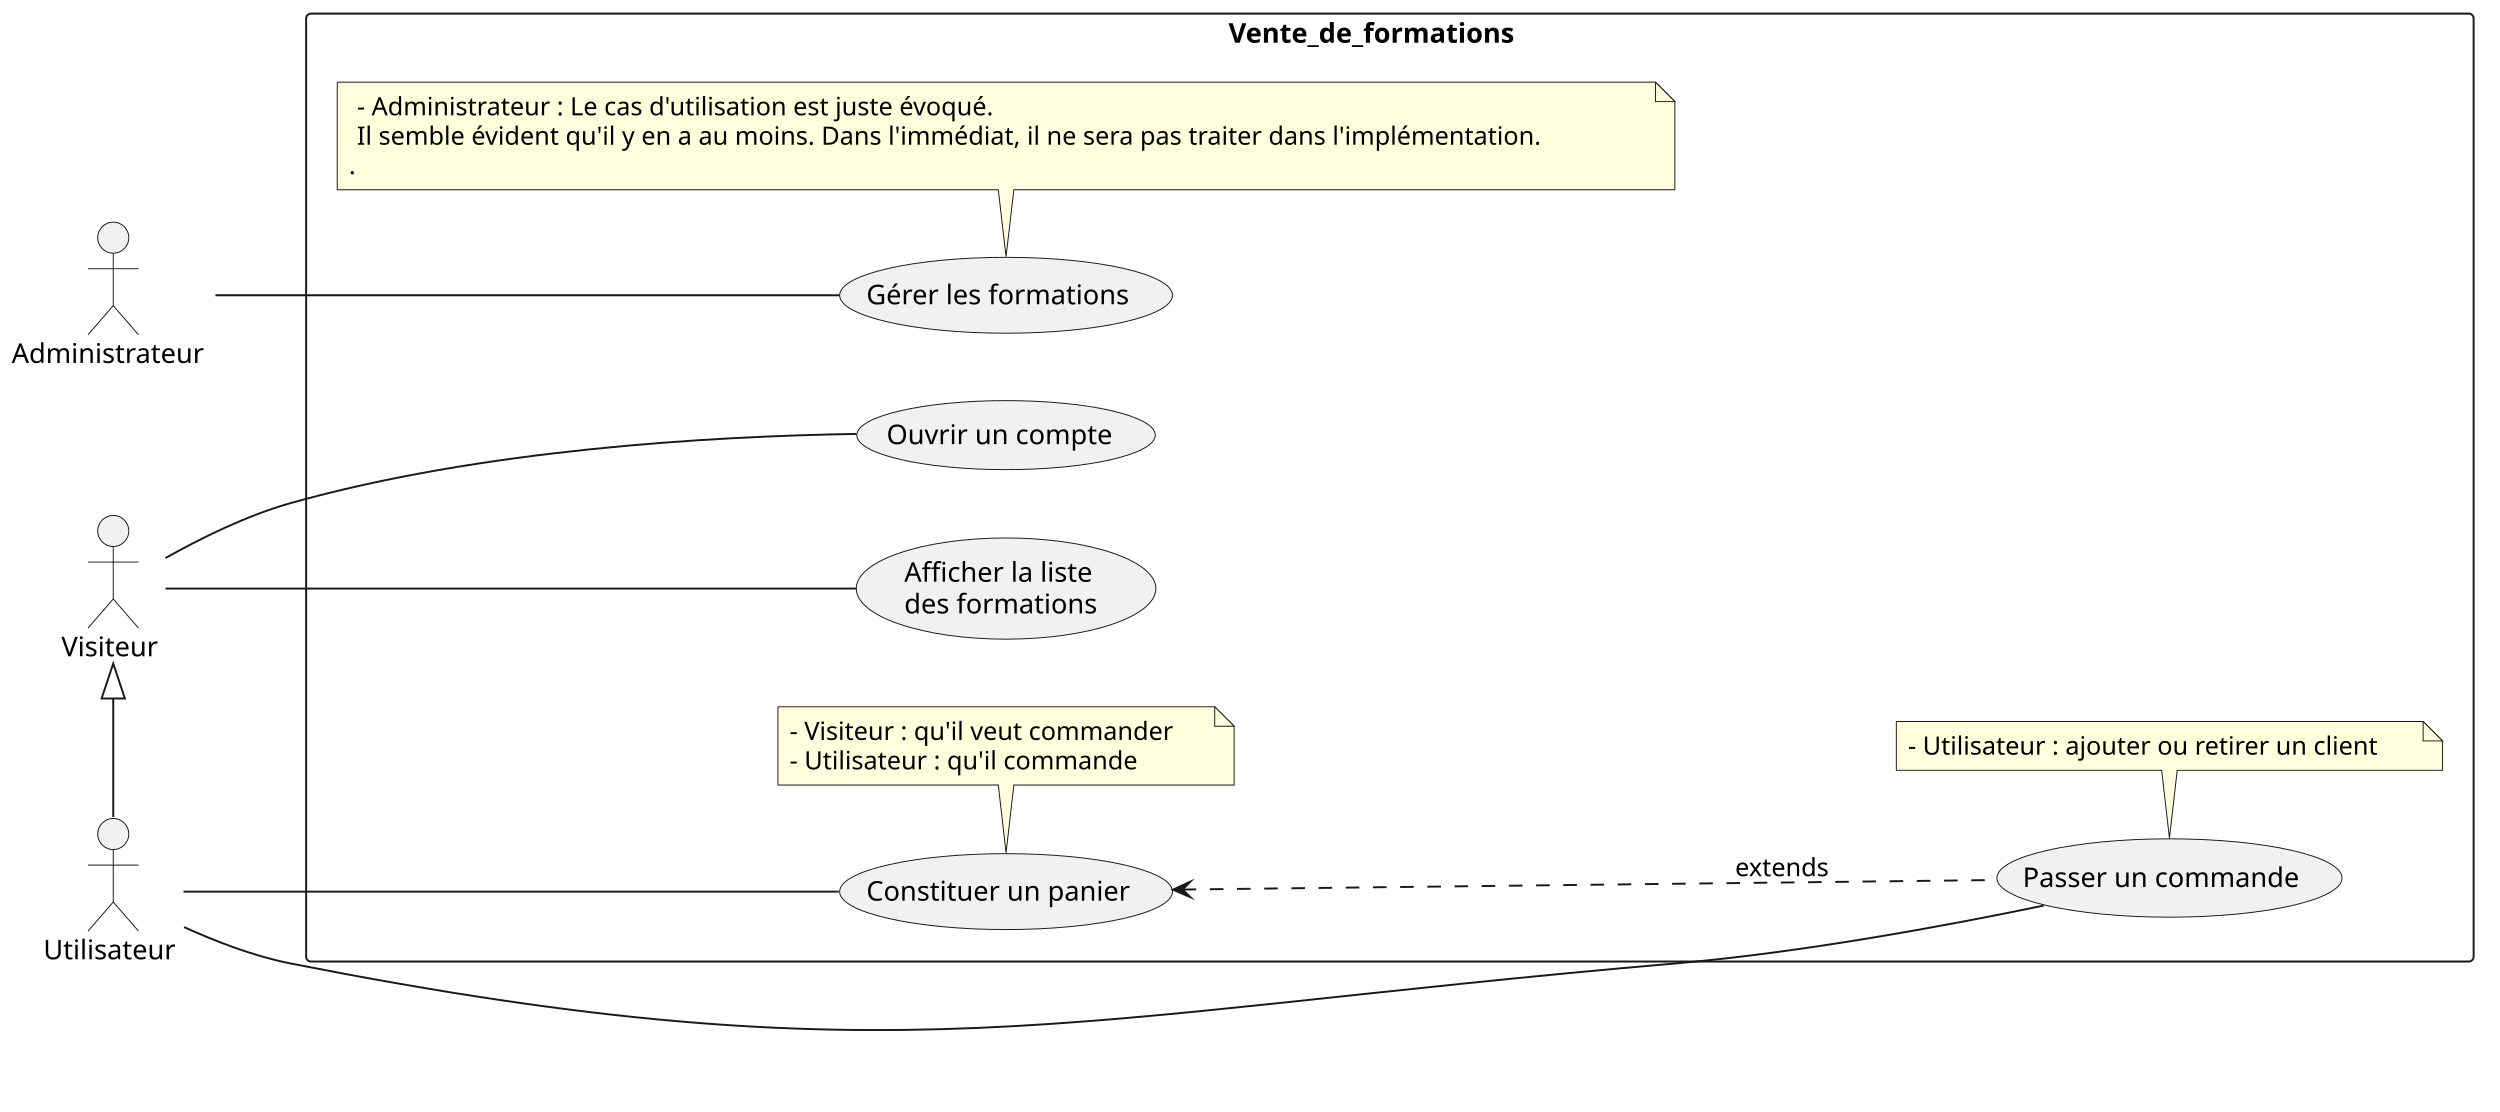
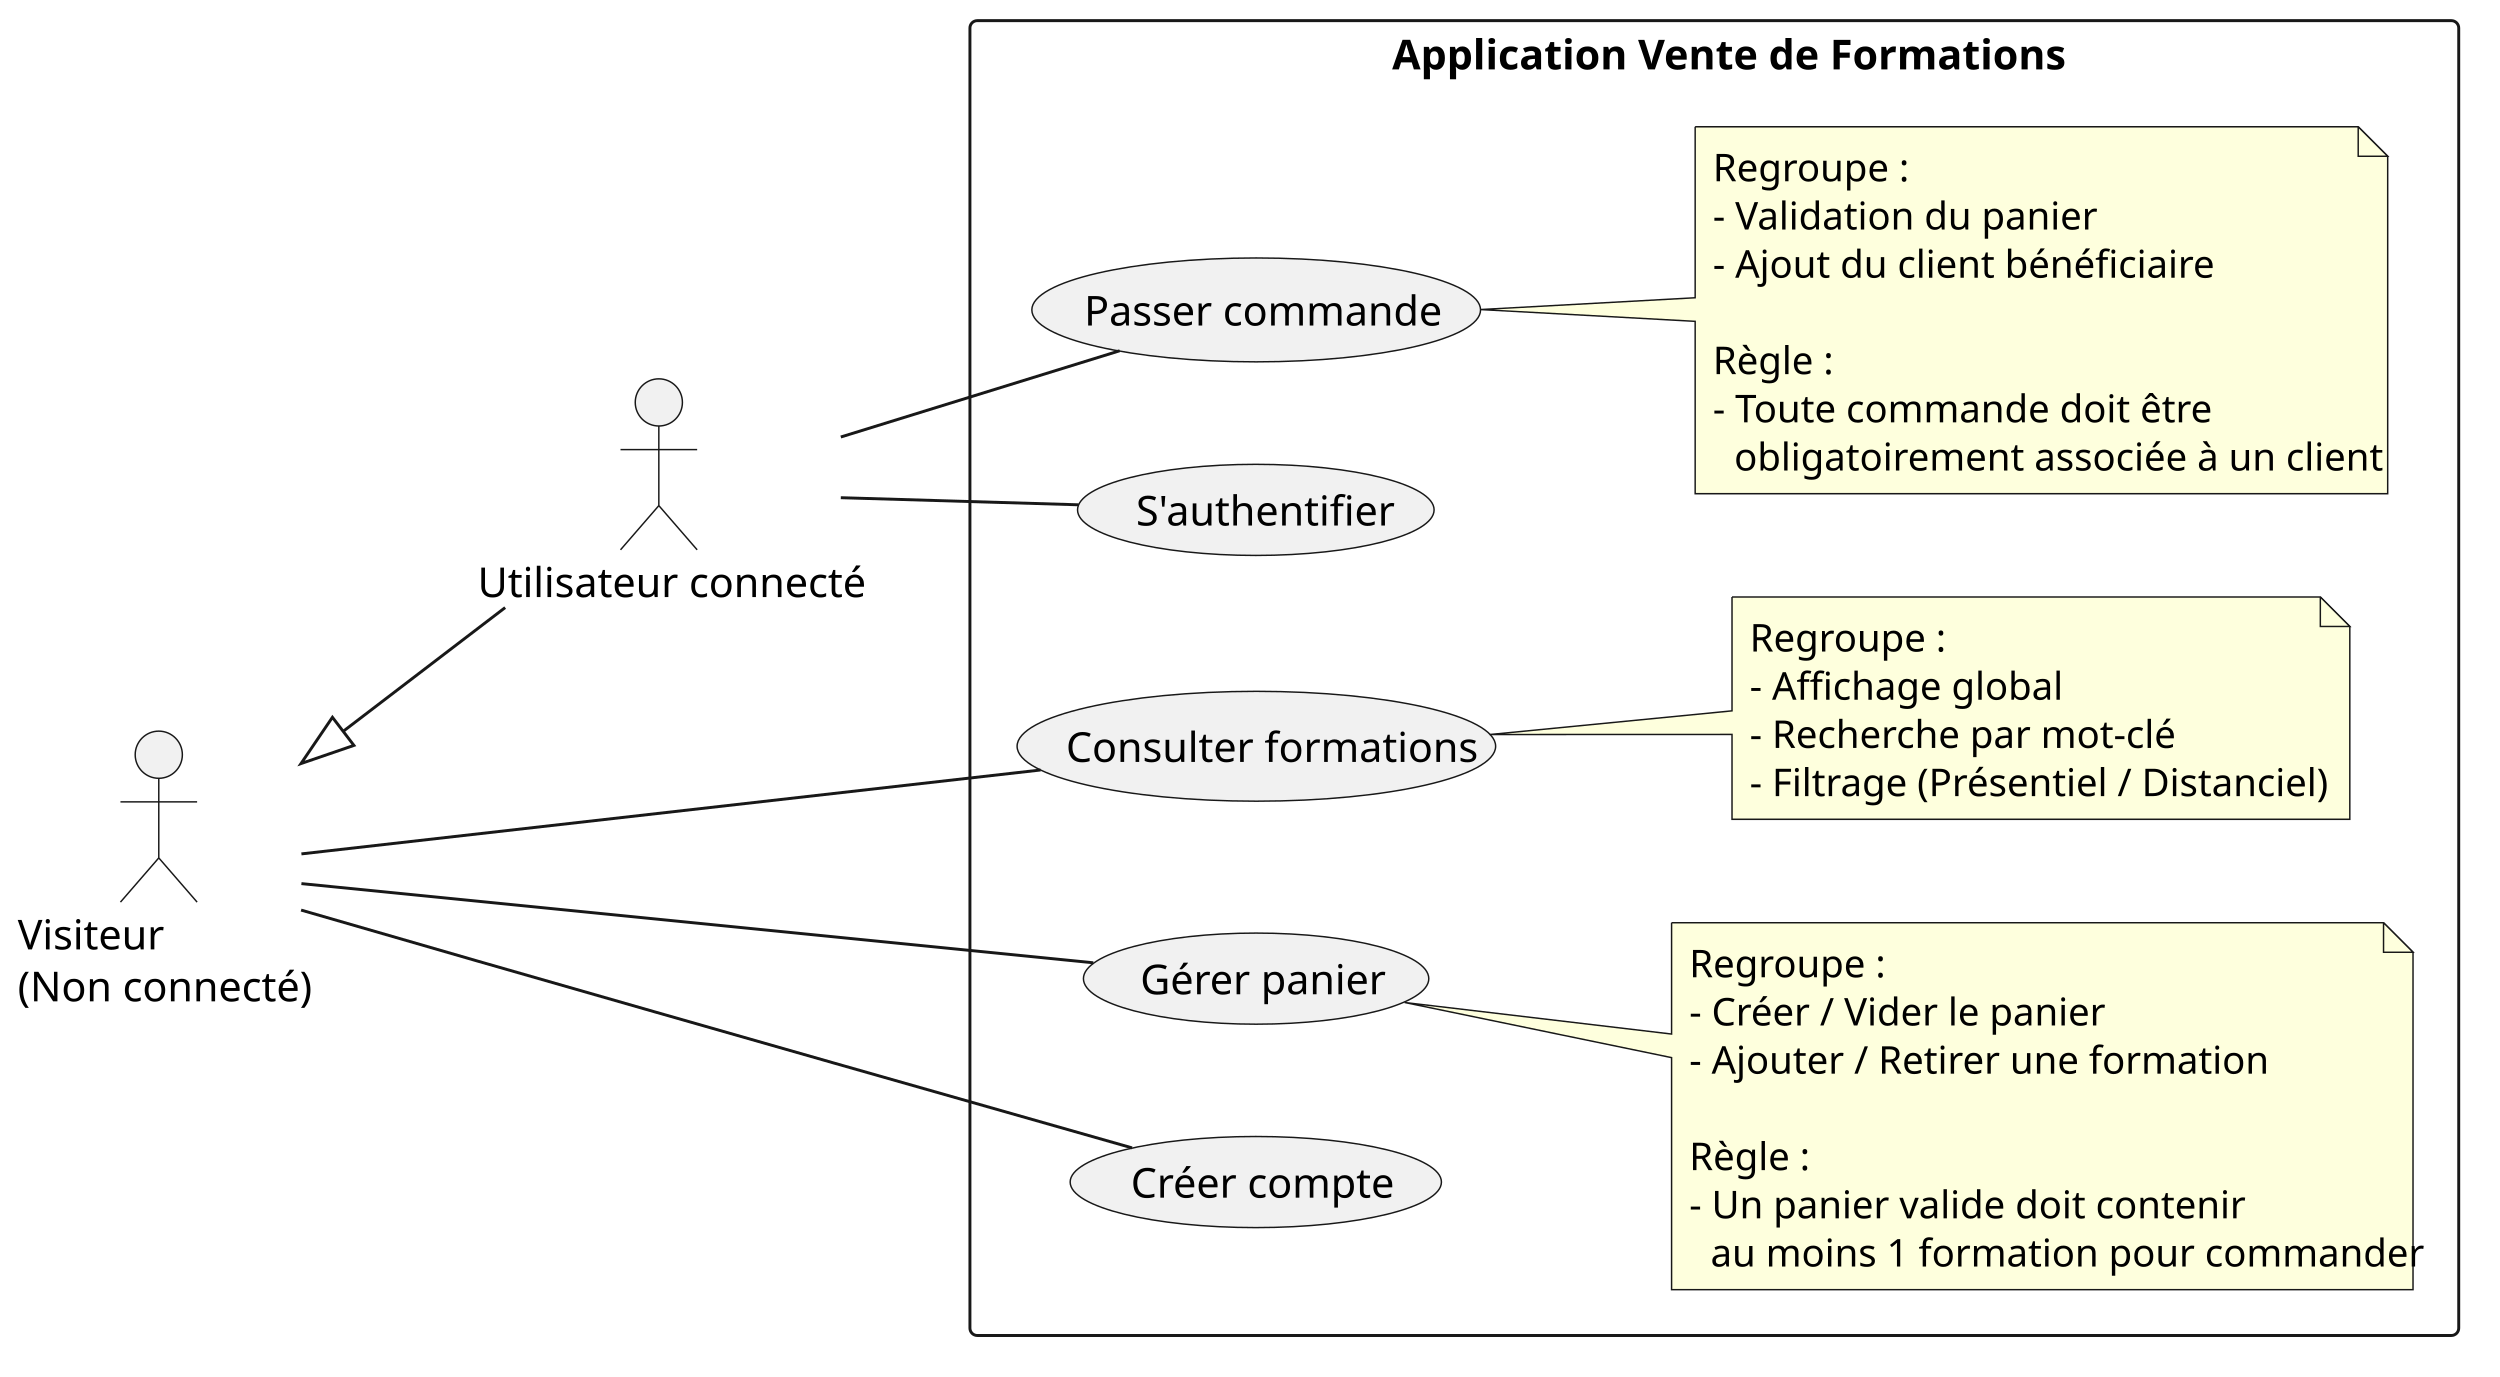
- <svg xmlns="http://www.w3.org/2000/svg" version="1.1" data-diagram-type="DESCRIPTION" style="width:1287px;height:572px;background:#FFFFFF;" width="1287px" height="572px" viewBox="0 0 1287 572" zoomAndPan="magnify" preserveAspectRatio="none" contentStyleType="text/css">
+ <svg xmlns="http://www.w3.org/2000/svg" version="1.1" data-diagram-type="DESCRIPTION" style="width:848px;height:467px;background:#FFFFFF;" width="848px" height="467px" viewBox="0 0 848 467" zoomAndPan="magnify" preserveAspectRatio="none" contentStyleType="text/css">
  <defs />
  <g font-family="sans-serif" lengthAdjust="spacing">
-     <g class="cluster" data-qualified-name="Vente_de_formations" id="ent0005" data-source-line="19">
-       <rect x="157.6" y="7" width="1115.82" height="488" fill="none" style="stroke:#181818;stroke-width:1;" rx="2.5" ry="2.5" />
-       <text x="632.481" y="21.995" fill="#000" font-size="14" textLength="166.059" font-weight="700">Vente_de_formations</text>
+     <g class="cluster" data-qualified-name="Application Vente de Formations" id="ent0004" data-source-line="11">
+       <rect x="329" y="7" width="505" height="446" fill="none" style="stroke:#181818;stroke-width:1;" rx="2.5" ry="2.5" />
+       <text x="472.21" y="23.533" fill="#000" font-size="14" textLength="218.579" font-weight="700">Application Vente de Formations</text>
    </g>
-     <g class="entity" data-qualified-name="Vente_de_formations.UC1" id="ent0006" data-source-line="23">
-       <ellipse cx="517.918" cy="302.997" rx="77.118" ry="26.047" fill="#F1F1F1" style="stroke:#181818;stroke-width:0.5;" />
-       <text x="465.514" y="299.495" fill="#000" font-size="14" textLength="104.809">Afficher la liste</text>
-       <text x="465.507" y="315.792" fill="#000" font-size="14" textLength="104.822">des formations</text>
+     <g class="entity" data-qualified-name="Application Vente de Formations.UC_Liste" id="ent0005" data-source-line="13">
+       <ellipse cx="426.16" cy="253.132" rx="81.16" ry="18.632" fill="#F1F1F1" style="stroke:#181818;stroke-width:0.5;" />
+       <text x="361.577" y="258.437" fill="#000" font-size="14" textLength="129.165">Consulter formations</text>
    </g>
-     <g class="entity" data-qualified-name="Vente_de_formations.UC2" id="ent0007" data-source-line="24">
-       <ellipse cx="517.919" cy="224.004" rx="76.819" ry="17.764" fill="#F1F1F1" style="stroke:#181818;stroke-width:0.5;" />
-       <text x="456.362" y="228.652" fill="#000" font-size="14" textLength="123.115">Ouvrir un compte</text>
+     <g class="entity" data-qualified-name="Application Vente de Formations.GMN6" id="ent0007" data-source-line="15">
+       <path d="M587.5,202.5 L587.5,241.12 L505.29,249.15 L587.5,249.12 L587.5,277.906 A0,0 0 0 0 587.5,277.906 L797.057,277.906 A0,0 0 0 0 797.057,277.906 L797.057,212.5 L787.057,202.5 L587.5,202.5 A0,0 0 0 0 587.5,202.5" style="stroke:#181818;stroke-width:0.5;" fill="#FEFFDD" />
+       <path d="M787.057,202.5 L787.057,212.5 L797.057,212.5 L787.057,202.5" style="stroke:#181818;stroke-width:0.5;" fill="#FEFFDD" />
+       <text x="593.5" y="220.995" fill="#000" font-size="13" textLength="64.321">Regroupe :</text>
+       <text x="593.5" y="237.347" fill="#000" font-size="13" textLength="100.452">- Affichage global</text>
+       <text x="593.5" y="253.698" fill="#000" font-size="13" textLength="139.439">- Recherche par mot-clé</text>
+       <text x="593.5" y="270.05" fill="#000" font-size="13" textLength="188.557">- Filtrage (Présentiel / Distanciel)</text>
    </g>
-     <g class="entity" data-qualified-name="Vente_de_formations.UC3" id="ent0008" data-source-line="25">
-       <ellipse cx="517.918" cy="459.004" rx="85.668" ry="19.534" fill="#F1F1F1" style="stroke:#181818;stroke-width:0.5;" />
-       <text x="445.987" y="463.652" fill="#000" font-size="14" textLength="143.862">Constituer un panier</text>
+     <g class="entity" data-qualified-name="Application Vente de Formations.UC_Panier" id="ent0009" data-source-line="21">
+       <ellipse cx="426.073" cy="331.952" rx="58.573" ry="15.452" fill="#F1F1F1" style="stroke:#181818;stroke-width:0.5;" />
+       <text x="386.777" y="337.256" fill="#000" font-size="14" textLength="78.593">Gérer panier</text>
    </g>
-     <g class="entity" data-qualified-name="Vente_de_formations.UC4" id="ent0009" data-source-line="26">
-       <ellipse cx="1116.832" cy="451.998" rx="88.842" ry="20.168" fill="#F1F1F1" style="stroke:#181818;stroke-width:0.5;" />
-       <text x="1041.275" y="456.647" fill="#000" font-size="14" textLength="151.115">Passer un commande</text>
+     <g class="entity" data-qualified-name="Application Vente de Formations.GMN10" id="ent0011" data-source-line="23">
+       <path d="M567,313 L567,350.75 L476.44,340.04 L567,358.75 L567,437.461 A0,0 0 0 0 567,437.461 L818.496,437.461 A0,0 0 0 0 818.496,437.461 L818.496,323 L808.496,313 L567,313 A0,0 0 0 0 567,313" style="stroke:#181818;stroke-width:0.5;" fill="#FEFFDD" />
+       <path d="M808.496,313 L808.496,323 L818.496,323 L808.496,313" style="stroke:#181818;stroke-width:0.5;" fill="#FEFFDD" />
+       <text x="573" y="331.495" fill="#000" font-size="13" textLength="64.321">Regroupe :</text>
+       <text x="573" y="347.847" fill="#000" font-size="13" textLength="135.11">- Créer / Vider le panier</text>
+       <text x="573" y="364.198" fill="#000" font-size="13" textLength="182.076">- Ajouter / Retirer une formation</text>
+       <text x="573" y="380.55" fill="#000" font-size="13"> </text>
+       <text x="573" y="396.901" fill="#000" font-size="13" textLength="41.19">Règle :</text>
+       <text x="573" y="413.253" fill="#000" font-size="13" textLength="176.319">- Un panier valide doit contenir</text>
+       <text x="580.224" y="429.604" fill="#000" font-size="13" textLength="223.272">au moins 1 formation pour commander</text>
    </g>
-     <g class="entity" data-qualified-name="Vente_de_formations.UC5" id="ent0010" data-source-line="27">
-       <ellipse cx="517.918" cy="152.004" rx="85.668" ry="19.534" fill="#F1F1F1" style="stroke:#181818;stroke-width:0.5;" />
-       <text x="445.987" y="156.652" fill="#000" font-size="14" textLength="143.862">Gérer les formations</text>
+     <g class="entity" data-qualified-name="Application Vente de Formations.UC_Creer" id="ent0013" data-source-line="32">
+       <ellipse cx="425.967" cy="400.952" rx="62.967" ry="15.452" fill="#F1F1F1" style="stroke:#181818;stroke-width:0.5;" />
+       <text x="383.564" y="406.256" fill="#000" font-size="14" textLength="84.807">Créer compte</text>
    </g>
-     <g class="entity" data-qualified-name="Vente_de_formations.GMN11" id="ent0012" data-source-line="33">
-       <path d="M400.49,363.86 L400.49,404.126 A0,0 0 0 0 400.49,404.126 L513.92,404.126 L517.92,439.07 L521.92,404.126 L635.336,404.126 A0,0 0 0 0 635.336,404.126 L635.336,373.86 L625.336,363.86 L400.49,363.86 A0,0 0 0 0 400.49,363.86" style="stroke:#181818;stroke-width:0.5;" fill="#FEFFDD" />
-       <path d="M625.336,363.86 L625.336,373.86 L635.336,373.86 L625.336,363.86" style="stroke:#181818;stroke-width:0.5;" fill="#FEFFDD" />
-       <text x="406.49" y="380.927" fill="#000" font-size="13" textLength="213.846">- Visiteur : qu'il veut commander</text>
-       <text x="406.49" y="396.06" fill="#000" font-size="13" textLength="192.639">- Utilisateur : qu'il commande</text>
+     <g class="entity" data-qualified-name="Application Vente de Formations.UC_Authentification" id="ent0014" data-source-line="33">
+       <ellipse cx="425.973" cy="172.952" rx="60.473" ry="15.452" fill="#F1F1F1" style="stroke:#181818;stroke-width:0.5;" />
+       <text x="385.333" y="178.256" fill="#000" font-size="14" textLength="81.279">S'authentifier</text>
    </g>
-     <g class="entity" data-qualified-name="Vente_de_formations.GMN14" id="ent0015" data-source-line="38">
-       <path d="M976.23,371.43 L976.23,396.563 A0,0 0 0 0 976.23,396.563 L1112.83,396.563 L1116.83,431.54 L1120.83,396.563 L1257.42,396.563 A0,0 0 0 0 1257.42,396.563 L1257.42,381.43 L1247.42,371.43 L976.23,371.43 A0,0 0 0 0 976.23,371.43" style="stroke:#181818;stroke-width:0.5;" fill="#FEFFDD" />
-       <path d="M1247.42,371.43 L1247.42,381.43 L1257.42,381.43 L1247.42,371.43" style="stroke:#181818;stroke-width:0.5;" fill="#FEFFDD" />
-       <text x="982.23" y="388.497" fill="#000" font-size="13" textLength="260.19">- Utilisateur : ajouter ou retirer un client</text>
+     <g class="entity" data-qualified-name="Application Vente de Formations.UC_Commande" id="ent0015" data-source-line="35">
+       <ellipse cx="426.101" cy="105.12" rx="76.101" ry="17.62" fill="#F1F1F1" style="stroke:#181818;stroke-width:0.5;" />
+       <text x="367.743" y="110.425" fill="#000" font-size="14" textLength="116.717">Passer commande</text>
    </g>
-     <g class="entity" data-qualified-name="Vente_de_formations.GMN17" id="ent0018" data-source-line="42">
-       <path d="M173.6,42.3 L173.6,97.698 A0,0 0 0 0 173.6,97.698 L513.92,97.698 L517.92,132.14 L521.92,97.698 L862.227,97.698 A0,0 0 0 0 862.227,97.698 L862.227,52.3 L852.227,42.3 L173.6,42.3 A0,0 0 0 0 173.6,42.3" style="stroke:#181818;stroke-width:0.5;" fill="#FEFFDD" />
-       <path d="M852.227,42.3 L852.227,52.3 L862.227,52.3 L852.227,42.3" style="stroke:#181818;stroke-width:0.5;" fill="#FEFFDD" />
-       <text x="183.732" y="59.367" fill="#000" font-size="13" textLength="355.881">- Administrateur : Le cas d'utilisation est juste évoqué.</text>
-       <text x="183.732" y="74.5" fill="#000" font-size="13" textLength="663.495">Il semble évident qu'il y en a au moins. Dans l'immédiat, il  ne sera pas traiter dans l'implémentation.</text>
-       <text x="179.6" y="89.633" fill="#000" font-size="13">.</text>
+     <g class="entity" data-qualified-name="Application Vente de Formations.GMN16" id="ent0017" data-source-line="37">
+       <path d="M575,43 L575,101 L502.09,105 L575,109 L575,167.461 A0,0 0 0 0 575,167.461 L809.903,167.461 A0,0 0 0 0 809.903,167.461 L809.903,53 L799.903,43 L575,43 A0,0 0 0 0 575,43" style="stroke:#181818;stroke-width:0.5;" fill="#FEFFDD" />
+       <path d="M799.903,43 L799.903,53 L809.903,53 L799.903,43" style="stroke:#181818;stroke-width:0.5;" fill="#FEFFDD" />
+       <text x="581" y="61.495" fill="#000" font-size="13" textLength="64.321">Regroupe :</text>
+       <text x="581" y="77.847" fill="#000" font-size="13" textLength="122.859">- Validation du panier</text>
+       <text x="581" y="94.198" fill="#000" font-size="13" textLength="159.701">- Ajout du client bénéficiaire</text>
+       <text x="581" y="110.55" fill="#000" font-size="13"> </text>
+       <text x="581" y="126.901" fill="#000" font-size="13" textLength="41.19">Règle :</text>
+       <text x="581" y="143.253" fill="#000" font-size="13" textLength="159.688">- Toute commande doit être</text>
+       <text x="588.224" y="159.604" fill="#000" font-size="13" textLength="206.68">obligatoirement associée à un client</text>
    </g>
-     <g class="entity" data-qualified-name="av" id="ent0001" data-source-line="5">
-       <ellipse cx="58.301" cy="273.35" rx="8" ry="8" fill="#F1F1F1" style="stroke:#181818;stroke-width:0.5;" />
-       <path d="M58.301,281.35 L58.301,308.35 M45.301,289.35 L71.301,289.35 M58.301,308.35 L45.301,323.35 M58.301,308.35 L71.301,323.35" style="stroke:#181818;stroke-width:0.5;" fill="none" />
-       <text x="31.61" y="337.845" fill="#000" font-size="14" textLength="53.382">Visiteur</text>
+     <g class="entity" data-qualified-name="visiteur" id="ent0001" data-source-line="4">
+       <ellipse cx="53.858" cy="256" rx="8" ry="8" fill="#F1F1F1" style="stroke:#181818;stroke-width:0.5;" />
+       <path d="M53.858,264 L53.858,291 M40.858,272 L66.858,272 M53.858,291 L40.858,306 M53.858,291 L66.858,306" style="stroke:#181818;stroke-width:0.5;" fill="none" />
+       <text x="6" y="322.033" fill="#000" font-size="14" textLength="46.683">Visiteur</text>
+       <text x="6" y="339.643" fill="#000" font-size="14" textLength="95.717">(Non connecté)</text>
    </g>
-     <g class="entity" data-qualified-name="cu" id="ent0002" data-source-line="6">
-       <ellipse cx="58.305" cy="429.35" rx="8" ry="8" fill="#F1F1F1" style="stroke:#181818;stroke-width:0.5;" />
-       <path d="M58.305,437.35 L58.305,464.35 M45.305,445.35 L71.305,445.35 M58.305,464.35 L45.305,479.35 M58.305,464.35 L71.305,479.35" style="stroke:#181818;stroke-width:0.5;" fill="none" />
-       <text x="22.3" y="493.845" fill="#000" font-size="14" textLength="72.01">Utilisateur</text>
+     <g class="entity" data-qualified-name="utilisateur" id="ent0002" data-source-line="5">
+       <ellipse cx="223.476" cy="136.5" rx="8" ry="8" fill="#F1F1F1" style="stroke:#181818;stroke-width:0.5;" />
+       <path d="M223.476,144.5 L223.476,171.5 M210.476,152.5 L236.476,152.5 M223.476,171.5 L210.476,186.5 M223.476,171.5 L236.476,186.5" style="stroke:#181818;stroke-width:0.5;" fill="none" />
+       <text x="162" y="202.533" fill="#000" font-size="14" textLength="122.951">Utilisateur connecté</text>
    </g>
-     <g class="entity" data-qualified-name="za" id="ent0003" data-source-line="7">
-       <ellipse cx="58.302" cy="122.35" rx="8" ry="8" fill="#F1F1F1" style="stroke:#181818;stroke-width:0.5;" />
-       <path d="M58.302,130.35 L58.302,157.35 M45.302,138.35 L71.302,138.35 M58.302,157.35 L45.302,172.35 M58.302,157.35 L71.302,172.35" style="stroke:#181818;stroke-width:0.5;" fill="none" />
-       <text x="6" y="186.845" fill="#000" font-size="14" textLength="104.604">Administrateur</text>
+     <g class="link" data-entity-1="ent0001" data-entity-2="ent0002" id="lnk3" data-source-line="8" data-link-type="extension">
+       <path d="M116.402,248.071 C137.982,231.581 149.3,222.94 171.35,206.09" style="stroke:#181818;stroke-width:1;" fill="none" id="visiteur-backto-utilisateur" />
+       <polygon points="102.1,259,120.045,252.839,112.759,243.304,102.1,259" fill="none" style="stroke:#181818;stroke-width:1;stroke-linejoin:miter;stroke-miterlimit:10;" />
    </g>
-     <g class="link" data-entity-1="ent0001" data-entity-2="ent0002" id="lnk4" data-source-line="13" data-link-type="extension">
-       <path d="M58.3,359.59 C58.3,385.93 58.3,394.27 58.3,420.61" style="stroke:#181818;stroke-width:1;" fill="none" id="av-backto-cu" />
-       <polygon points="58.3,341.59,52.3,359.59,64.3,359.59,58.3,341.59" fill="none" style="stroke:#181818;stroke-width:1;stroke-linejoin:miter;stroke-miterlimit:10;" />
+     <g class="link" data-entity-1="ent0001" data-entity-2="ent0005" id="lnk19" data-source-line="49" data-link-type="association">
+       <path d="M102.24,289.64 C165.65,282.44 278.89,269.59 352.96,261.18" style="stroke:#181818;stroke-width:1;" fill="none" id="visiteur-UC_Liste" />
    </g>
-     <g class="link" data-entity-1="ent0001" data-entity-2="ent0006" id="lnk20" data-source-line="52" data-link-type="association">
-       <path d="M85.22,303 C152.72,303 335.97,303 440.74,303" style="stroke:#181818;stroke-width:1;" fill="none" id="av-UC1" />
+     <g class="link" data-entity-1="ent0001" data-entity-2="ent0009" id="lnk20" data-source-line="50" data-link-type="association">
+       <path d="M102.24,299.72 C171.01,306.6 298.37,319.34 370.85,326.58" style="stroke:#181818;stroke-width:1;" fill="none" id="visiteur-UC_Panier" />
    </g>
-     <g class="link" data-entity-1="ent0001" data-entity-2="ent0007" id="lnk21" data-source-line="53" data-link-type="association">
-       <path d="M85.18,287.29 C102.71,277.43 126.77,265.42 149.6,259 C247.65,231.42 365.6,224.59 440.91,223.38" style="stroke:#181818;stroke-width:1;" fill="none" id="av-UC2" />
+     <g class="link" data-entity-1="ent0001" data-entity-2="ent0013" id="lnk21" data-source-line="51" data-link-type="association">
+       <path d="M102.13,308.7 C120.77,314.11 142.39,320.36 162,326 C240.49,348.56 332.23,374.66 383.99,389.36" style="stroke:#181818;stroke-width:1;" fill="none" id="visiteur-UC_Creer" />
    </g>
-     <g class="link" data-entity-1="ent0002" data-entity-2="ent0008" id="lnk22" data-source-line="54" data-link-type="association">
-       <path d="M94.45,459 C166.03,459 330.48,459 431.79,459" style="stroke:#181818;stroke-width:1;" fill="none" id="cu-UC3" />
+     <g class="link" data-entity-1="ent0002" data-entity-2="ent0014" id="lnk22" data-source-line="53" data-link-type="association">
+       <path d="M285.2,168.82 C310.79,169.58 340.47,170.47 365.88,171.23" style="stroke:#181818;stroke-width:1;" fill="none" id="utilisateur-UC_Authentification" />
    </g>
-     <g class="link" data-entity-1="ent0002" data-entity-2="ent0009" id="lnk23" data-source-line="55" data-link-type="association">
-       <path d="M94.77,477.27 C111.02,484.65 130.82,492.3 149.6,496 C460.36,557.19 546.68,523.17 862.23,496 C927.45,490.38 1001.08,476.78 1052.12,466.18" style="stroke:#181818;stroke-width:1;" fill="none" id="cu-UC4" />
-     </g>
-     <g class="link" data-entity-1="ent0003" data-entity-2="ent0010" id="lnk24" data-source-line="56" data-link-type="association">
-       <path d="M110.91,152 C188.98,152 337.97,152 432.13,152" style="stroke:#181818;stroke-width:1;" fill="none" id="za-UC5" />
-     </g>
-     <g class="link" data-entity-1="ent0008" data-entity-2="ent0009" id="lnk26" data-source-line="61" data-link-type="dependency">
-       <path d="M608.81,457.941 C721.3,456.621 913.8,454.37 1027.83,453.03" style="stroke:#181818;stroke-width:1;stroke-dasharray:7,7;" fill="none" id="UC3-backto-UC4" />
-       <polygon points="603.81,458,612.856,461.894,608.81,457.941,612.762,453.895,603.81,458" fill="#181818" style="stroke:#181818;stroke-width:1;stroke-linejoin:miter;stroke-miterlimit:10;" />
-       <text x="893.23" y="451.067" fill="#000" font-size="13" textLength="52.051">extends</text>
+     <g class="link" data-entity-1="ent0002" data-entity-2="ent0015" id="lnk23" data-source-line="54" data-link-type="association">
+       <path d="M285.2,148.23 C315.63,138.82 351.85,127.62 379.79,118.98" style="stroke:#181818;stroke-width:1;" fill="none" id="utilisateur-UC_Commande" />
    </g>
  </g>
</svg>
